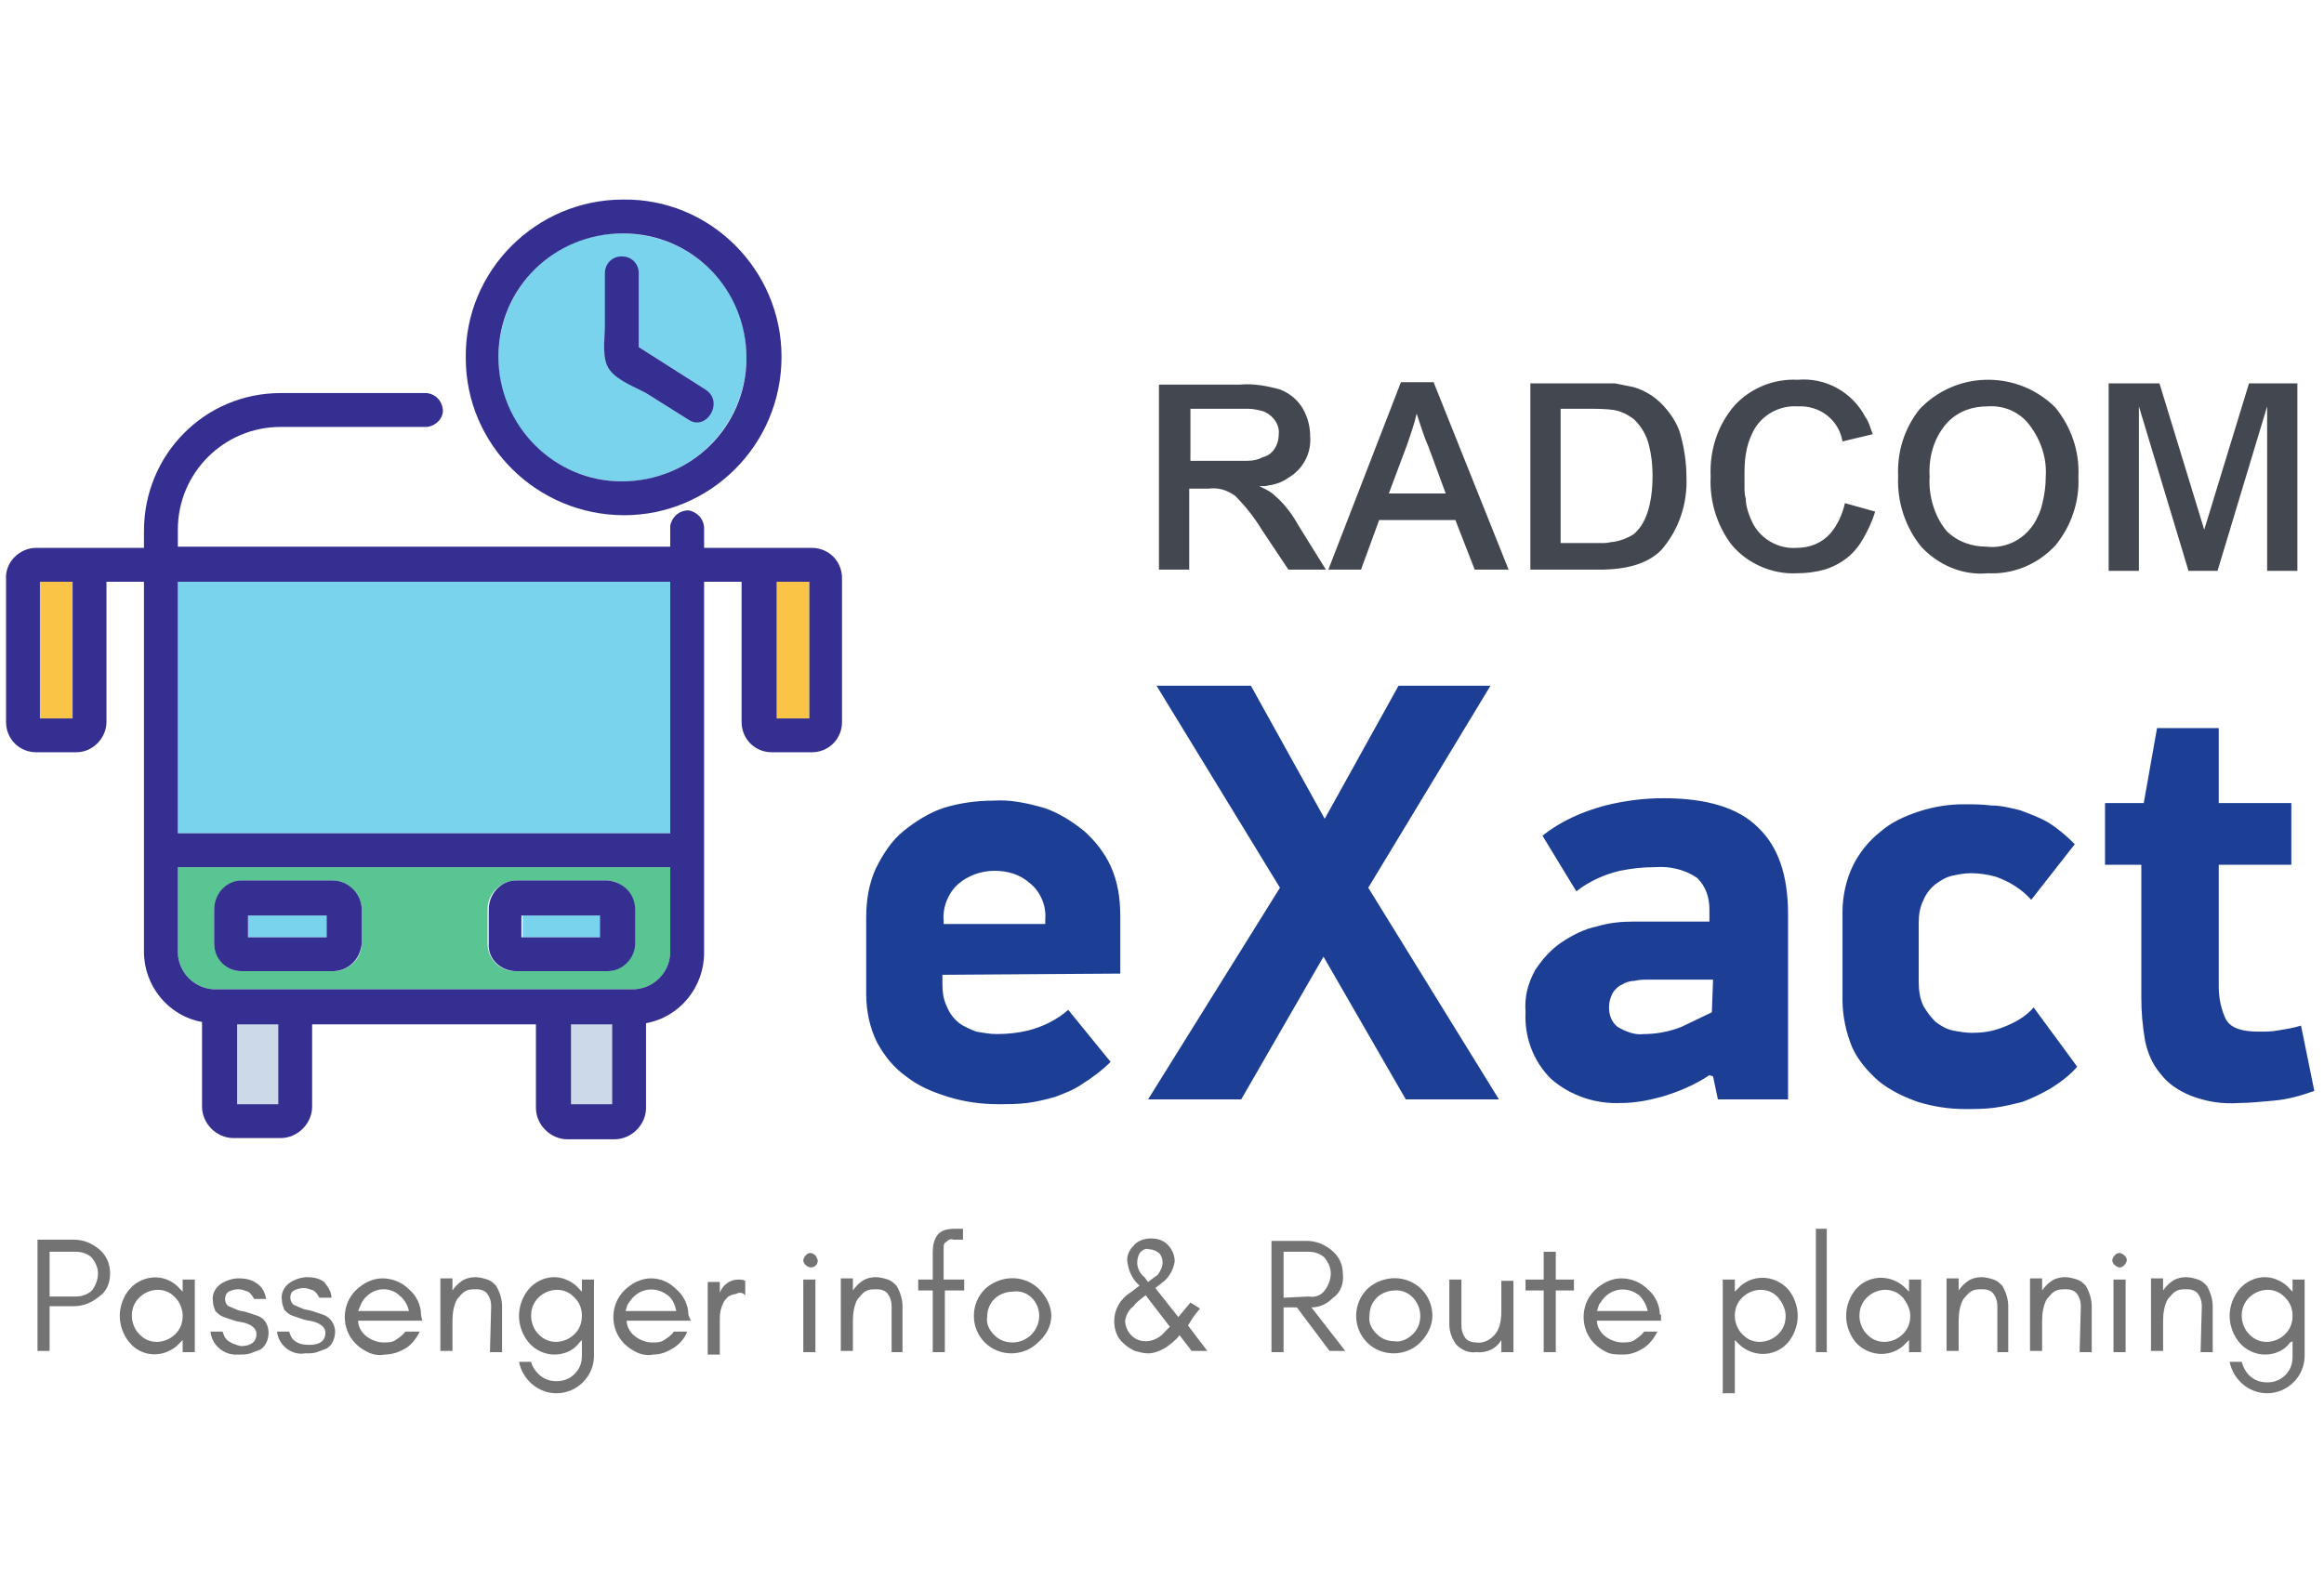
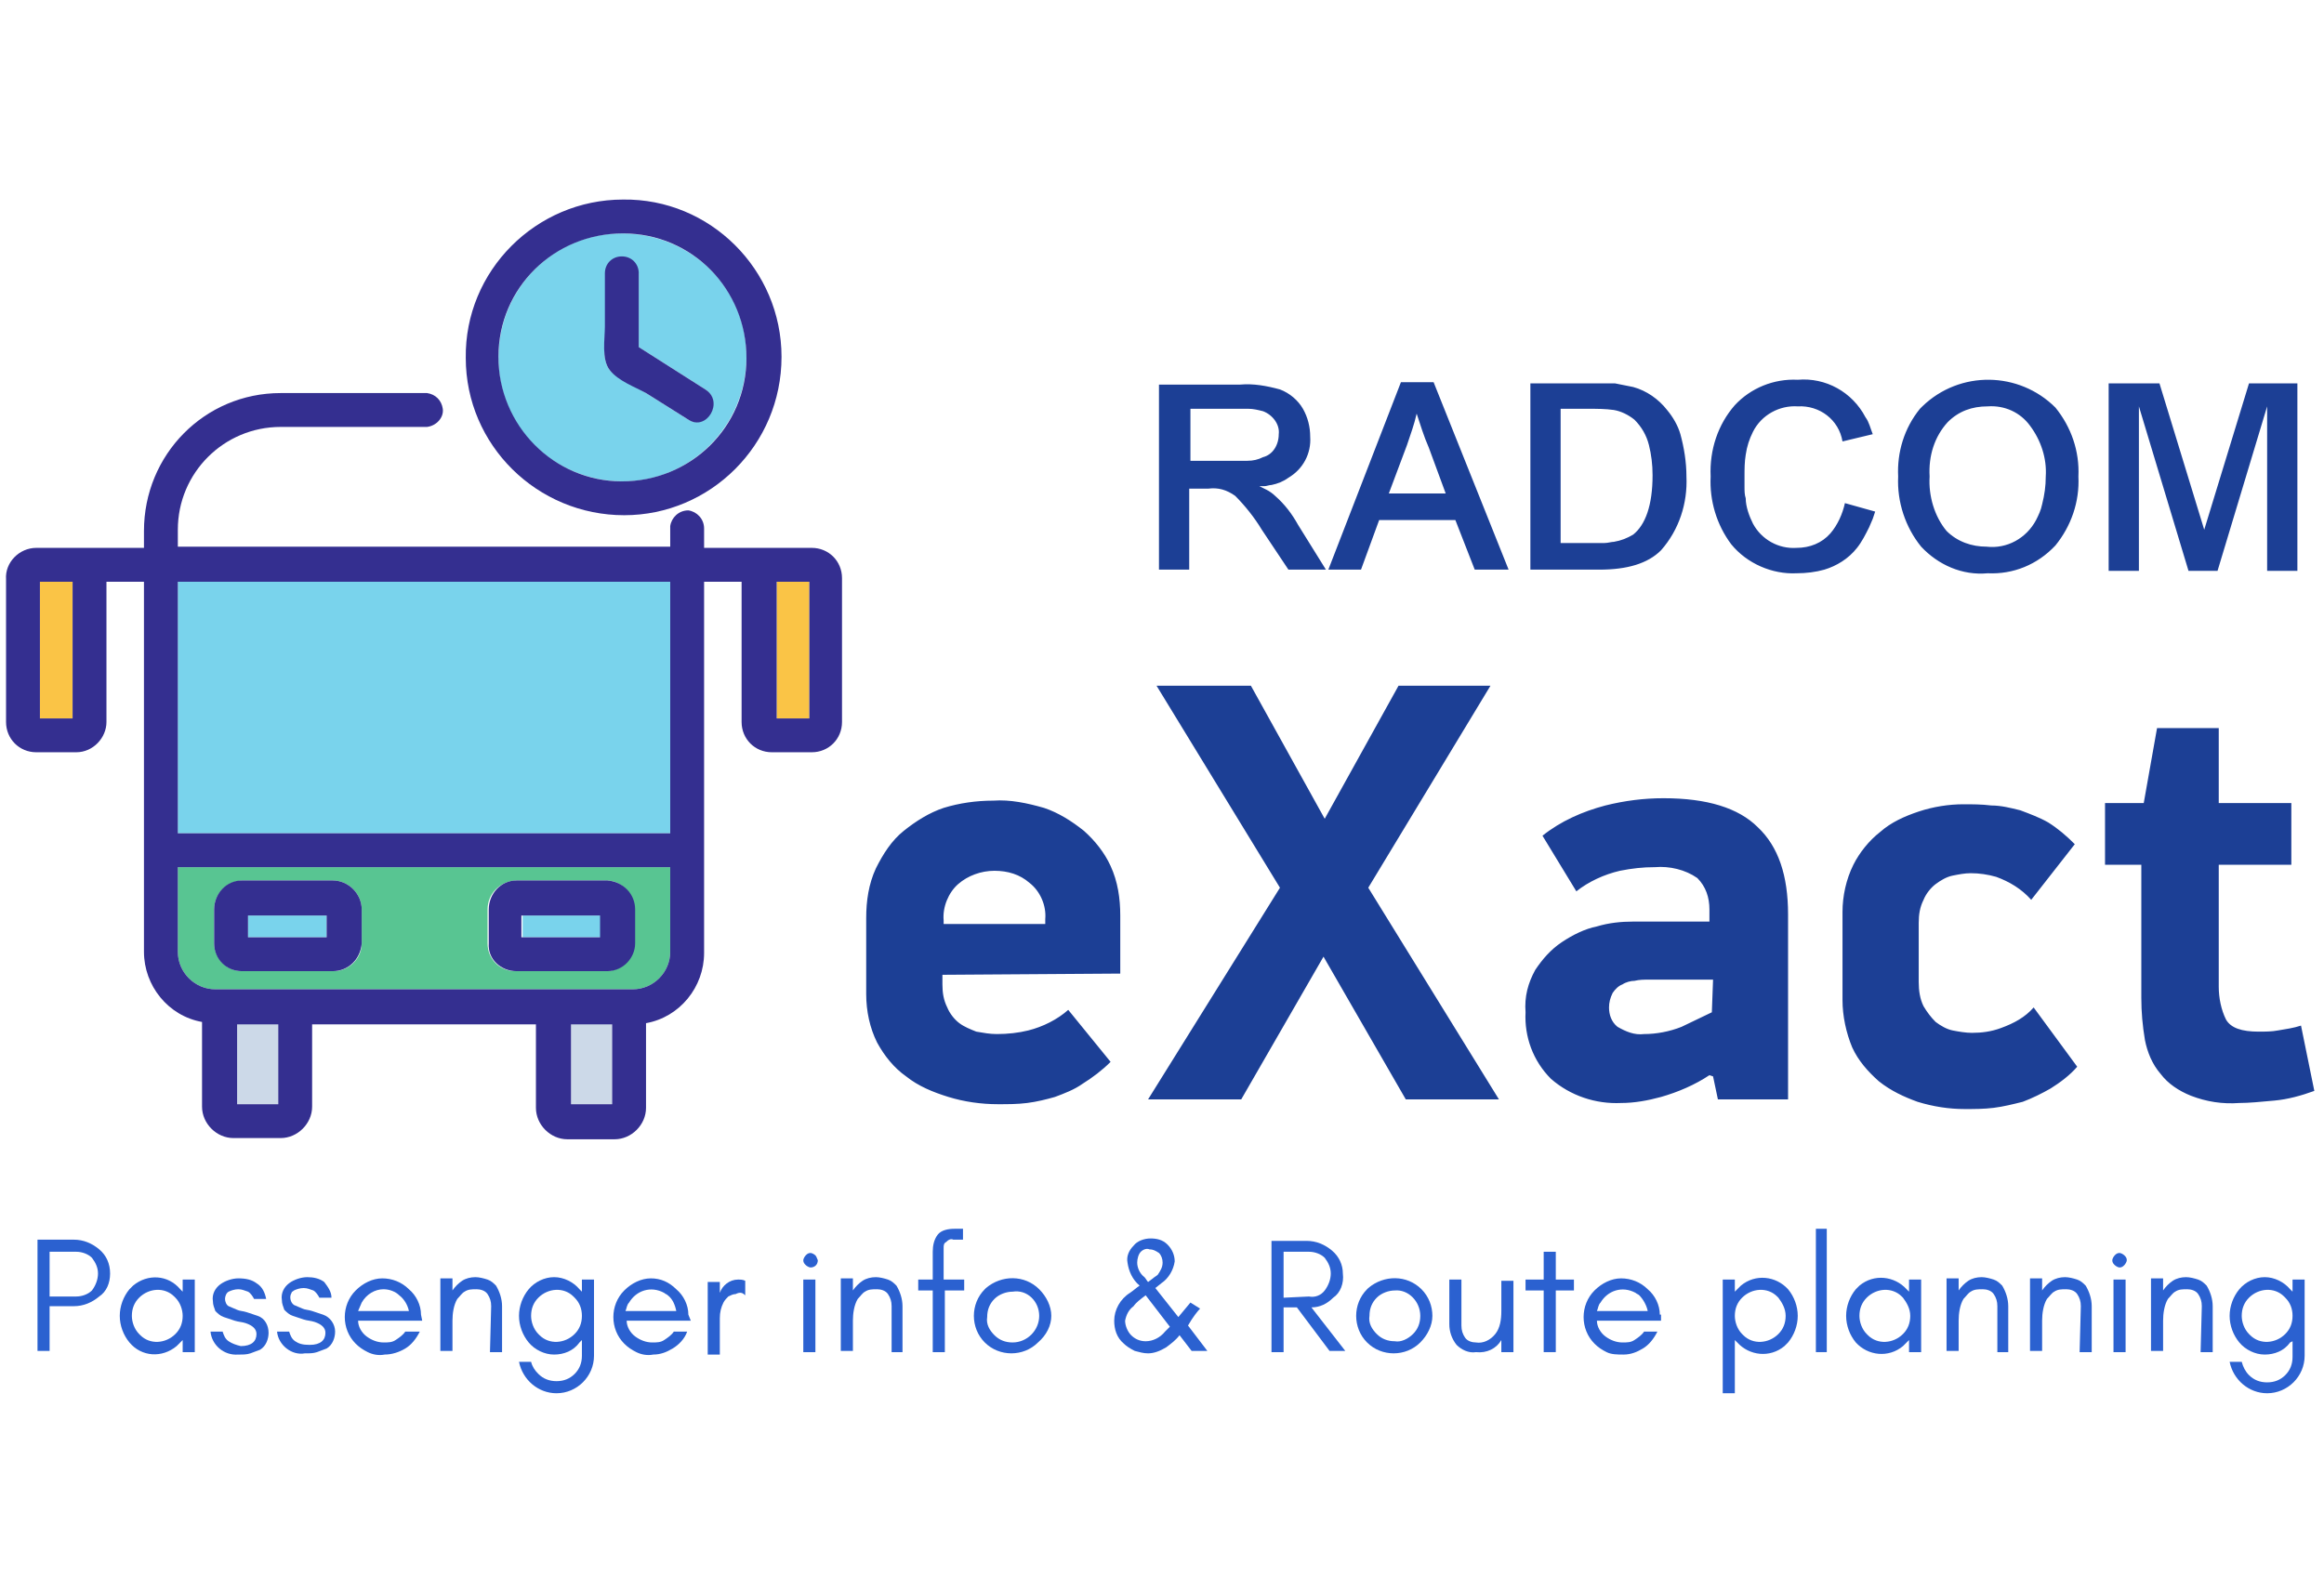
<svg xmlns="http://www.w3.org/2000/svg" xmlns:xlink="http://www.w3.org/1999/xlink" version="1.1" id="Layer_1" x="0px" y="0px" viewBox="0 0 192.1 131.5" style="enable-background:new 0 0 192.1 131.5;" xml:space="preserve">
  <style type="text/css">
	.st0{fill:#FAC446;}
	.st1{fill:#79D3EC;}
	.st2{clip-path:url(#SVGID_2_);}
	.st3{fill:#58C592;}
	.st4{fill:#CCD9E8;}
	.st5{clip-path:url(#SVGID_4_);}
	.st6{fill:#342F90;}
	.st7{clip-path:url(#SVGID_6_);}
- 	.st8{fill:#434850;}
- 	.st9{fill:#737373;}
+ 	.st8{fill:#1C3F95;}
+ 	.st9{fill:#2B61D0;}
	.st10{fill:#1C3F95;}
</style>
  <g id="Layer_2_1_">
    <g id="Layer_1-2">
      <rect x="3.3" y="48.1" class="st0" width="2.7" height="11.3" />
      <rect x="20.5" y="75.7" class="st1" width="6.5" height="1.8" />
      <g>
        <defs>
          <rect id="SVGID_1_" x="0.5" y="15.9" width="69.1" height="78.5" />
        </defs>
        <clipPath id="SVGID_2_">
          <use xlink:href="#SVGID_1_" style="overflow:visible;" />
        </clipPath>
        <g class="st2">
          <path class="st1" d="M61.7,29.5c0-5.7-4.6-10.2-10.3-10.2c-5.7,0-10.2,4.6-10.2,10.3c0,5.7,4.6,10.2,10.3,10.2      C57.1,39.8,61.7,35.2,61.7,29.5 M50.1,26.9v-4.3c0.2-0.8,0.9-1.2,1.7-1c0.5,0.1,0.9,0.5,1,1v6.1l5.5,3.5c1.5,1,0.1,3.4-1.4,2.5      l-3.5-2.2c-0.9-0.6-2.3-1.1-3-1.9C49.7,29.7,50,28,50.1,26.9" />
          <path class="st3" d="M17.8,81.8h34.5c1.7,0,3.1-1.4,3.1-3.1v-7H14.7v7C14.7,80.4,16.1,81.8,17.8,81.8 M40.3,75.2      c0-1.3,1-2.3,2.3-2.4c0,0,0,0,0,0h7.5c1.3,0,2.3,1.1,2.3,2.4V78c0,1.3-1.1,2.3-2.3,2.3h-7.5c-1.3,0-2.3-1-2.3-2.3c0,0,0,0,0,0      V75.2z M17.7,75.2c0-1.3,1-2.3,2.3-2.4c0,0,0,0,0,0h7.5c1.3,0,2.4,1.1,2.4,2.4l0,0V78c0,1.3-1.1,2.3-2.3,2.3c0,0,0,0,0,0H20      c-1.3,0-2.3-1.1-2.3-2.3L17.7,75.2z" />
          <rect x="64.2" y="48.1" class="st0" width="2.7" height="11.3" />
          <rect x="43.2" y="75.7" class="st1" width="6.5" height="1.8" />
          <rect x="47.2" y="84.6" class="st4" width="3.4" height="6.7" />
          <rect x="19.6" y="84.6" class="st4" width="3.4" height="6.7" />
          <rect x="14.7" y="48.1" class="st1" width="40.7" height="20.8" />
        </g>
      </g>
      <g>
        <defs>
          <rect id="SVGID_3_" x="0.5" y="31.6" width="69.1" height="62.6" />
        </defs>
        <clipPath id="SVGID_4_">
          <use xlink:href="#SVGID_3_" style="overflow:visible;" />
        </clipPath>
        <g class="st5">
          <path class="st6" d="M3,62.2h3.3c1.4,0,2.5-1.2,2.5-2.5V48.1h3.1v30.6c0,2.8,2,5.3,4.8,5.8v7c0,1.4,1.2,2.6,2.6,2.6c0,0,0,0,0,0      h3.9c1.4,0,2.6-1.2,2.6-2.6v-6.8h18.5v6.9c0,1.4,1.2,2.6,2.6,2.6c0,0,0,0,0,0h3.9c1.4,0,2.6-1.2,2.6-2.6v-7      c2.8-0.5,4.8-3,4.8-5.8V48.1h3.1v11.6c0,1.4,1.1,2.5,2.5,2.5c0,0,0,0,0,0h3.3c1.4,0,2.5-1.1,2.5-2.5c0,0,0,0,0,0V47.8      c0-1.4-1.1-2.5-2.5-2.5h-8.9v-1.6c0-0.8-0.6-1.4-1.3-1.5c-0.8,0-1.4,0.6-1.5,1.3c0,0.1,0,0.1,0,0.2v1.5H14.7v-1.4      c0-4.7,3.8-8.5,8.5-8.5h12.1c0.8-0.1,1.4-0.8,1.3-1.5c-0.1-0.7-0.6-1.2-1.3-1.3H23.2c-6.3,0-11.3,5.1-11.3,11.4c0,0,0,0,0,0v1.4      H3c-1.4,0-2.6,1.2-2.5,2.6c0,0,0,0,0,0v11.8C0.5,61.1,1.6,62.2,3,62.2 M64.2,48.1h2.7v11.3h-2.7V48.1z M23,91.3h-3.4v-6.6H23      L23,91.3z M50.6,91.3h-3.4v-6.6h3.4L50.6,91.3z M14.7,48.1h40.7v20.8H14.7V48.1z M14.7,71.7h40.7v7c0,1.7-1.4,3.1-3.1,3.1H17.8      c-1.7,0-3.1-1.4-3.1-3.1L14.7,71.7z M3.3,48.1H6v11.3H3.3V48.1z" />
        </g>
      </g>
      <g>
        <defs>
          <rect id="SVGID_5_" x="0.5" y="15.9" width="69.1" height="78.5" />
        </defs>
        <clipPath id="SVGID_6_">
          <use xlink:href="#SVGID_5_" style="overflow:visible;" />
        </clipPath>
        <g class="st7">
          <path class="st6" d="M42.7,80.3h7.5c1.3,0,2.3-1.1,2.3-2.3v-2.8c0-1.3-1-2.3-2.3-2.4h-7.5c-1.3,0-2.3,1.1-2.3,2.4V78      C40.3,79.3,41.4,80.3,42.7,80.3 M43.1,75.7h6.5v1.8h-6.5V75.7z" />
          <path class="st6" d="M56.9,34.7c1.5,1,3-1.5,1.4-2.5l-5.5-3.5v-6.1c0-0.8-0.6-1.4-1.4-1.4c-0.8,0-1.4,0.6-1.4,1.4V27      c0,1-0.3,2.7,0.4,3.6c0.7,0.9,2.1,1.4,3,1.9L56.9,34.7" />
          <path class="st6" d="M64.6,29.5c0-7.2-5.9-13.1-13.1-13c-7.2,0-13.1,5.9-13,13.1c0,7.2,5.9,13,13.1,13      C58.7,42.6,64.6,36.8,64.6,29.5 M41.2,29.5c0-5.7,4.6-10.2,10.3-10.2s10.2,4.6,10.2,10.3c0,5.7-4.6,10.2-10.3,10.2      C45.8,39.8,41.2,35.2,41.2,29.5" />
          <path class="st6" d="M20,80.3h7.5c1.3,0,2.3-1,2.4-2.3c0,0,0,0,0,0v-2.8c0-1.3-1.1-2.4-2.4-2.4l0,0H20c-1.3,0-2.3,1.1-2.3,2.4      V78C17.7,79.3,18.7,80.3,20,80.3 M20.5,75.7H27v1.8h-6.5V75.7z" />
        </g>
      </g>
      <path class="st8" d="M185.9,31.7l-3.7,12.1h0l-3.7-12.1h-4.2v15.5h2.5V33.6l0,0l4.1,13.6h2.4l4.1-13.6l0,0v13.6h2.5V31.7H185.9z     M159.5,39.4c-0.1-1.7,0.4-3.3,1.5-4.5c0.9-0.9,2-1.3,3.3-1.3c1.4-0.1,2.7,0.5,3.5,1.6c0.9,1.2,1.4,2.7,1.3,4.2    c0,0.8-0.1,1.5-0.3,2.3c-0.1,0.5-0.3,0.9-0.5,1.3c-0.8,1.5-2.4,2.4-4.1,2.2c-1.2,0-2.4-0.4-3.3-1.3    C159.9,42.7,159.4,41,159.5,39.4 M156.9,39.4c-0.1,2.1,0.6,4.2,1.9,5.8c1.4,1.5,3.4,2.4,5.5,2.2c2.1,0.1,4.1-0.7,5.6-2.3    c1.3-1.6,2-3.6,1.9-5.7c0.1-2.1-0.6-4.1-1.9-5.7c-3-3-7.9-3.1-11-0.1c-0.1,0.1-0.2,0.2-0.2,0.2C157.4,35.4,156.8,37.4,156.9,39.4     M154.8,35.9c-0.2-0.5-0.3-1-0.6-1.4c-1.1-2.1-3.3-3.3-5.6-3.1c-2-0.1-3.9,0.7-5.2,2.1c-1.4,1.6-2.1,3.7-2,5.9    c-0.1,2,0.5,4,1.7,5.6c1.3,1.6,3.4,2.5,5.4,2.4c0.8,0,1.6-0.1,2.3-0.3c1-0.3,2-0.9,2.7-1.8c0.4-0.5,0.7-1.1,1-1.7    c0.1-0.2,0.2-0.5,0.3-0.7l0.1-0.3l0.1-0.3l-2.5-0.7c-0.2,0.9-0.6,1.8-1.2,2.5c-0.7,0.8-1.7,1.2-2.8,1.2c-1.5,0.1-2.9-0.7-3.6-2    c-0.3-0.6-0.6-1.4-0.6-2.1c-0.1-0.3-0.1-0.6-0.1-1c0-0.3,0-0.6,0-0.8c0-0.6,0-1.2,0.1-1.8c0.1-0.7,0.3-1.3,0.6-1.9    c0.7-1.4,2.2-2.2,3.7-2.1c1.8-0.1,3.4,1.1,3.7,2.9L154.8,35.9z M129,33.8h2.3c0.7,0,1.4,0,2.1,0.1c0.6,0.1,1.2,0.4,1.7,0.8    c0.6,0.6,1,1.3,1.2,2.1c0.2,0.8,0.3,1.6,0.3,2.5c0,2.5-0.6,4.1-1.6,4.9c-0.5,0.3-1,0.5-1.6,0.6c-0.2,0-0.5,0.1-0.8,0.1h-0.8H129    L129,33.8z M126.5,47.1h5.7c2.3,0,4-0.5,5.1-1.6c1.5-1.7,2.2-3.9,2.1-6.1c0-1.2-0.2-2.4-0.5-3.5c-0.2-0.7-0.6-1.4-1.1-2    c-0.7-0.9-1.7-1.6-2.8-1.9c-0.5-0.1-1-0.2-1.5-0.3c-0.4,0-0.8,0-1.5,0h-5.5V47.1z M116.3,36.8c0.3-0.9,0.6-1.7,0.8-2.6l0,0    c0.3,0.9,0.6,1.9,1,2.8l1.4,3.8h-4.7L116.3,36.8z M109.8,47.1h2.7L114,43h6.3l1.6,4.1h2.8l-6.2-15.5h-2.7L109.8,47.1z M98.4,33.8    h4.2l0.6,0c0.4,0,0.8,0.1,1.2,0.2c0.8,0.3,1.4,1.1,1.3,1.9c0,0.9-0.5,1.7-1.3,1.9c-0.4,0.2-0.8,0.3-1.3,0.3c-0.3,0-0.8,0-1.3,0    h-3.4V33.8z M95.8,47.1h2.5v-6.7h1.6c0.8-0.1,1.5,0.1,2.2,0.6c0.8,0.8,1.6,1.8,2.2,2.8l2.2,3.3h3.1l-2.3-3.7    c-0.5-0.9-1.1-1.7-1.9-2.4c-0.2-0.2-0.5-0.4-0.7-0.5c-0.2-0.1-0.4-0.2-0.6-0.3l0,0h0.2h0.2c0.2,0,0.4-0.1,0.6-0.1    c0.5-0.1,1-0.3,1.4-0.6c1.2-0.7,1.9-2,1.8-3.4c0-0.8-0.2-1.6-0.6-2.3c-0.4-0.7-1.1-1.3-1.9-1.6c-1.1-0.3-2.2-0.5-3.3-0.4h-6.7    V47.1z" />
      <path class="st9" d="M9.1,105.3c0-0.8-0.3-1.5-0.9-2c-0.6-0.5-1.3-0.8-2.1-0.8h-3v9.2h1v-3.7h2c0.8,0,1.5-0.3,2.1-0.8    C8.8,106.8,9.1,106.1,9.1,105.3 M4.1,107.2v-3.7h2.2c0.5,0,1,0.2,1.3,0.5c0.3,0.4,0.5,0.8,0.5,1.3c0,0.5-0.2,1-0.5,1.4    c-0.3,0.3-0.8,0.5-1.3,0.5H4.1z" />
      <path class="st9" d="M16.1,111.8v-6h-1v1l-0.2-0.2c-1-1.2-2.7-1.3-3.9-0.3c-0.1,0.1-0.2,0.2-0.3,0.3c-0.5,0.6-0.8,1.4-0.8,2.2    c0,0.8,0.3,1.6,0.8,2.2c1,1.2,2.7,1.3,3.9,0.3c0.1-0.1,0.2-0.2,0.3-0.3l0.2-0.2v1L16.1,111.8z M15.1,108.8c0,0.6-0.2,1.1-0.6,1.5    c-0.8,0.8-2.1,0.9-2.9,0.1c0,0-0.1-0.1-0.1-0.1c-0.4-0.4-0.6-1-0.6-1.5c0-0.6,0.2-1.1,0.6-1.5c0.8-0.8,2.1-0.9,2.9-0.1    c0,0,0.1,0.1,0.1,0.1C14.9,107.7,15.1,108.3,15.1,108.8" />
      <path class="st9" d="M18.9,110.9c-0.3-0.2-0.4-0.5-0.5-0.8h-1c0.1,1.1,1.1,2,2.3,1.9c0,0,0,0,0.1,0c0.3,0,0.6,0,0.9-0.1    c0.3-0.1,0.5-0.2,0.8-0.3c0.5-0.3,0.7-0.9,0.7-1.4c0-0.6-0.3-1.2-0.9-1.4c-0.3-0.1-0.6-0.2-0.9-0.3c-0.3-0.1-0.6-0.1-0.8-0.2    c-0.2-0.1-0.5-0.2-0.7-0.3c-0.2-0.1-0.3-0.4-0.3-0.6c0-0.2,0.1-0.5,0.3-0.6c0.2-0.1,0.5-0.2,0.8-0.2c0.3,0,0.5,0.1,0.8,0.2    c0.2,0.1,0.4,0.4,0.5,0.6h1c-0.1-0.5-0.3-1-0.8-1.3c-0.4-0.3-0.9-0.4-1.5-0.4c-0.5,0-1.1,0.2-1.5,0.5c-0.4,0.3-0.7,0.8-0.6,1.4    c0,0.3,0.1,0.5,0.2,0.8c0.2,0.2,0.4,0.4,0.7,0.5c0.3,0.1,0.6,0.2,0.9,0.3c0.3,0.1,0.6,0.1,0.9,0.2c0.6,0.2,0.9,0.5,0.9,0.9    c0,0.6-0.4,1-1.3,1C19.5,111.2,19.2,111.1,18.9,110.9" />
      <path class="st9" d="M24.4,110.9c-0.3-0.2-0.4-0.5-0.5-0.8h-1c0.1,1.1,1.2,2,2.3,1.8c0,0,0,0,0.1,0c0.3,0,0.6,0,0.9-0.1    c0.3-0.1,0.5-0.2,0.8-0.3c0.5-0.3,0.7-0.9,0.7-1.4c0-0.6-0.4-1.2-1-1.4c-0.3-0.1-0.6-0.2-0.9-0.3c-0.3-0.1-0.6-0.1-0.8-0.2    c-0.2-0.1-0.5-0.2-0.7-0.3c-0.3-0.2-0.4-0.7-0.2-1c0-0.1,0.1-0.1,0.2-0.2c0.2-0.1,0.5-0.2,0.8-0.2c0.3,0,0.5,0.1,0.8,0.2    c0.2,0.1,0.4,0.4,0.5,0.6h1c0-0.5-0.3-0.9-0.6-1.3c-0.4-0.3-0.9-0.4-1.4-0.4c-0.5,0-1.1,0.2-1.5,0.5c-0.4,0.3-0.7,0.8-0.6,1.4    c0,0.3,0.1,0.5,0.2,0.8c0.2,0.2,0.4,0.4,0.7,0.5c0.3,0.1,0.6,0.2,0.9,0.3c0.3,0.1,0.6,0.1,0.9,0.2c0.6,0.2,0.9,0.5,0.9,0.9    c0,0.6-0.4,1-1.3,1C25,111.2,24.7,111.1,24.4,110.9" />
      <path class="st9" d="M33.8,108.4h-4.2c0.1-0.2,0.2-0.5,0.3-0.7c0.4-0.7,1.1-1.1,1.8-1.1c0.5,0,1,0.2,1.3,0.5    C33.4,107.4,33.7,107.9,33.8,108.4 M34.8,108.7c0-0.8-0.4-1.6-1-2.1c-0.6-0.6-1.4-0.9-2.2-0.9c-0.8,0-1.6,0.4-2.2,1    c-1.2,1.2-1.2,3.2,0,4.4c0,0,0,0,0,0c0.3,0.3,0.6,0.5,1,0.7c0.4,0.2,0.9,0.3,1.4,0.2c0.6,0,1.2-0.2,1.7-0.5    c0.5-0.3,0.9-0.8,1.2-1.4h-1.2c-0.2,0.3-0.5,0.5-0.8,0.7c-0.3,0.2-0.6,0.2-1,0.2c-0.5,0-1-0.2-1.4-0.5c-0.4-0.3-0.7-0.8-0.7-1.3    h5.3L34.8,108.7z" />
      <path class="st9" d="M40.5,111.8h1v-3.8c0-0.6-0.2-1.2-0.5-1.7c-0.2-0.2-0.4-0.4-0.7-0.5c-0.3-0.1-0.7-0.2-1-0.2    c-0.4,0-0.8,0.1-1.1,0.3c-0.3,0.2-0.6,0.5-0.8,0.8v-1h-1v6h1v-2.5c0-0.6,0.1-1.3,0.4-1.8c0.2-0.2,0.4-0.5,0.6-0.6    c0.3-0.2,0.6-0.2,1-0.2c0.3,0,0.7,0.1,0.9,0.4c0.2,0.3,0.3,0.6,0.3,1L40.5,111.8z" />
      <path class="st9" d="M43.9,112.6h-1c0.3,1.5,1.6,2.6,3.1,2.6c1.7,0,3.1-1.4,3.1-3.1v-6.3h-1v1l-0.2-0.2c-0.5-0.6-1.3-1-2.1-1    c-0.8,0-1.6,0.4-2.1,1c-0.5,0.6-0.8,1.4-0.8,2.2c0,0.8,0.3,1.6,0.8,2.2c0.5,0.6,1.3,1,2.1,1c0.8,0,1.6-0.3,2.1-1l0.2-0.2v1.3    c0,0.6-0.2,1.1-0.6,1.5c-0.4,0.4-0.9,0.6-1.5,0.6c-0.6,0-1.1-0.2-1.5-0.6C44.2,113.3,44,113,43.9,112.6 M48.1,108.8    c0,0.6-0.2,1.1-0.6,1.5c-0.8,0.8-2.1,0.9-2.9,0.1c0,0-0.1-0.1-0.1-0.1c-0.4-0.4-0.6-1-0.6-1.5c0-0.6,0.2-1.1,0.6-1.5    c0.8-0.8,2.1-0.9,2.9-0.1c0,0,0.1,0.1,0.1,0.1C47.9,107.7,48.1,108.2,48.1,108.8" />
      <path class="st9" d="M55.9,108.4h-4.2c0.1-0.2,0.1-0.5,0.3-0.7c0.6-1,1.8-1.4,2.9-0.8c0.1,0.1,0.2,0.1,0.3,0.2    C55.6,107.4,55.8,107.9,55.9,108.4 M56.9,108.7c0-0.8-0.4-1.6-1-2.1c-0.6-0.6-1.3-0.9-2.1-0.9c-0.8,0-1.6,0.4-2.2,1    c-1.2,1.2-1.2,3.2,0,4.4c0,0,0,0,0,0c0.3,0.3,0.6,0.5,1,0.7c0.4,0.2,0.9,0.3,1.4,0.2c0.6,0,1.1-0.2,1.6-0.5c0.5-0.3,1-0.8,1.2-1.4    h-1.1c-0.2,0.3-0.5,0.5-0.8,0.7c-0.3,0.2-0.6,0.2-1,0.2c-0.5,0-1-0.2-1.4-0.5c-0.4-0.3-0.7-0.8-0.7-1.3h5.3L56.9,108.7z" />
      <path class="st9" d="M61.6,107.1v-1.2c-0.2-0.1-0.4-0.1-0.6-0.1c-0.7,0-1.3,0.5-1.5,1.1v0.3v-1.2h-1v6h1v-3c0-0.5,0.1-0.9,0.3-1.3    c0.1-0.2,0.3-0.4,0.4-0.5c0.2-0.1,0.4-0.2,0.6-0.2C61.2,106.8,61.4,106.9,61.6,107.1" />
      <path class="st9" d="M67.4,105.8h-1v6h1V105.8z M67.4,103.8c-0.1-0.1-0.3-0.2-0.4-0.2c-0.2,0-0.3,0.1-0.4,0.2    c-0.1,0.1-0.2,0.3-0.2,0.4c0,0.2,0.1,0.3,0.2,0.4c0.1,0.1,0.3,0.2,0.4,0.2c0.3,0,0.6-0.2,0.6-0.6c0,0,0,0,0,0    C67.5,104,67.5,103.9,67.4,103.8" />
      <path class="st9" d="M73.6,111.8h1v-3.8c0-0.6-0.2-1.2-0.5-1.7c-0.2-0.2-0.4-0.4-0.7-0.5c-0.3-0.1-0.7-0.2-1-0.2    c-0.4,0-0.8,0.1-1.1,0.3c-0.3,0.2-0.6,0.5-0.8,0.8v-1h-1v6h1v-2.5c0-0.6,0.1-1.3,0.4-1.8c0.2-0.2,0.4-0.5,0.6-0.6    c0.3-0.2,0.6-0.2,1-0.2c0.3,0,0.7,0.1,0.9,0.4c0.2,0.3,0.3,0.6,0.3,1V111.8z" />
      <path class="st9" d="M79.6,102.5v-0.9h-0.7c-0.5,0-1.1,0.1-1.4,0.5c-0.3,0.4-0.4,0.9-0.4,1.4v2.3h-1.2v0.9h1.2v5.1h1v-5.1h1.6    v-0.9H78v-2.6c0-0.2,0-0.4,0.2-0.5c0.2-0.2,0.4-0.3,0.6-0.2H79.6z" />
      <path class="st9" d="M86.9,108.8c0-0.8-0.4-1.6-1-2.2c-1.2-1.2-3.1-1.2-4.4-0.1c0,0,0,0-0.1,0.1c-1.2,1.2-1.2,3.2,0,4.4    c0,0,0,0,0,0c1.2,1.2,3.2,1.2,4.4,0C86.5,110.4,86.9,109.6,86.9,108.8 M85.9,108.8c0,1.2-1,2.2-2.2,2.2c-0.6,0-1.1-0.2-1.5-0.6    c-0.4-0.4-0.7-0.9-0.6-1.5c0-0.6,0.2-1.1,0.6-1.5c0.4-0.4,1-0.6,1.5-0.6C84.9,106.6,85.9,107.6,85.9,108.8" />
      <path class="st9" d="M99.2,108.2l-0.8-0.5l-0.5,0.6l-0.5,0.6l-1.9-2.4l0.5-0.4c0.6-0.4,1-1.1,1.1-1.8c0-0.5-0.2-1-0.6-1.4    c-0.4-0.4-0.9-0.5-1.4-0.5c-0.5,0-1.1,0.2-1.4,0.6c-0.4,0.4-0.6,0.9-0.5,1.4c0.1,0.7,0.4,1.4,1,1.9c-0.3,0.2-0.5,0.4-0.8,0.6    c-0.8,0.5-1.3,1.4-1.3,2.3c0,0.7,0.2,1.4,0.8,1.9c0.2,0.2,0.5,0.4,0.9,0.6c0.4,0.1,0.7,0.2,1.1,0.2c0.5,0,1-0.2,1.5-0.5    c0.4-0.3,0.8-0.6,1.1-1l1,1.3h1.3l-1.6-2.1C98.6,108.9,99,108.4,99.2,108.2 M94.6,105.6c-0.4-0.3-0.6-0.8-0.6-1.2    c0-0.3,0.1-0.7,0.3-0.9c0.2-0.2,0.5-0.3,0.7-0.2c0.3,0,0.5,0.1,0.8,0.3c0.2,0.2,0.3,0.5,0.3,0.8c0,0.4-0.2,0.7-0.4,1    c-0.1,0.1-0.3,0.2-0.4,0.3l-0.4,0.3C94.8,105.9,94.7,105.7,94.6,105.6 M94.7,107.1l2,2.6c-0.1,0.1-0.3,0.3-0.4,0.4    c-0.4,0.5-1,0.8-1.6,0.8c-0.5,0-0.9-0.2-1.2-0.5c-0.3-0.3-0.5-0.8-0.5-1.2c0.1-0.5,0.3-0.9,0.7-1.2    C93.9,107.7,94.3,107.4,94.7,107.1" />
      <path class="st9" d="M111,105.3c0-0.7-0.3-1.4-0.9-1.9c-0.6-0.5-1.3-0.8-2.1-0.8h-2.9v9.2h1v-3.7h1.1l2.7,3.6h1.3l-2.8-3.6    c0.7,0,1.3-0.3,1.8-0.8C110.8,106.9,111.1,106.1,111,105.3 M106.1,107.3v-3.8h2.1c0.5,0,1,0.2,1.3,0.5c0.3,0.4,0.5,0.8,0.5,1.3    c0,0.5-0.2,1-0.5,1.4c-0.3,0.4-0.8,0.6-1.3,0.5L106.1,107.3z" />
      <path class="st9" d="M118.4,108.8c0-0.8-0.3-1.6-0.9-2.2c-1.2-1.2-3.1-1.2-4.4-0.1c0,0,0,0-0.1,0.1c-1.2,1.2-1.2,3.2,0,4.4    c0,0,0,0,0,0c1.2,1.2,3.2,1.2,4.4,0C118,110.4,118.4,109.6,118.4,108.8 M117.4,108.8c0,0.6-0.2,1.1-0.6,1.5    c-0.4,0.4-1,0.7-1.5,0.6c-0.6,0-1.1-0.2-1.5-0.6c-0.4-0.4-0.7-0.9-0.6-1.5c0-0.6,0.2-1.1,0.6-1.5c0.4-0.4,1-0.6,1.5-0.6    C116.4,106.6,117.4,107.6,117.4,108.8" />
      <path class="st9" d="M124.1,110.8v1h1v-5.9h-1v2.5c0,0.7-0.1,1.4-0.5,1.9c-0.4,0.5-1,0.8-1.6,0.7c-0.3,0-0.7-0.1-0.9-0.4    c-0.2-0.3-0.3-0.6-0.3-1v-3.8h-1v3.7c0,0.6,0.2,1.2,0.6,1.7c0.4,0.4,1,0.7,1.6,0.6C122.9,111.9,123.7,111.5,124.1,110.8" />
      <polygon class="st9" points="126.1,106.7 127.6,106.7 127.6,111.8 128.6,111.8 128.6,106.7 130.1,106.7 130.1,105.8 128.6,105.8     128.6,103.5 127.6,103.5 127.6,105.8 126.1,105.8   " />
      <path class="st9" d="M136.2,108.4H132c0.1-0.2,0.1-0.5,0.3-0.7c0.6-1,1.8-1.4,2.9-0.8c0.1,0.1,0.2,0.1,0.3,0.2    C135.8,107.4,136.1,107.9,136.2,108.4 M137.2,108.7c0-0.8-0.4-1.6-1-2.1c-0.6-0.6-1.4-0.9-2.2-0.9c-0.8,0-1.6,0.4-2.2,1    c-1.2,1.2-1.2,3.2,0,4.4c0,0,0,0,0,0c0.3,0.3,0.6,0.5,1,0.7c0.4,0.2,0.9,0.2,1.4,0.2c0.6,0,1.1-0.2,1.6-0.5    c0.5-0.3,0.9-0.8,1.2-1.4h-1.1c-0.2,0.3-0.5,0.5-0.8,0.7c-0.3,0.2-0.6,0.2-1,0.2c-0.5,0-1-0.2-1.4-0.5c-0.4-0.3-0.7-0.8-0.7-1.3    h5.3V108.7z" />
      <path class="st9" d="M147.6,108.8c0,0.6-0.2,1.1-0.6,1.5c-0.8,0.8-2.1,0.9-2.9,0.1c0,0-0.1-0.1-0.1-0.1c-0.4-0.4-0.6-1-0.6-1.5    c0-0.6,0.2-1.1,0.6-1.5c0.8-0.8,2.1-0.9,2.9-0.1c0,0,0.1,0.1,0.1,0.1C147.3,107.7,147.6,108.2,147.6,108.8 M143.4,115.2v-4.4    l0.2,0.2c1,1.1,2.7,1.3,3.9,0.3c0.1-0.1,0.2-0.2,0.3-0.3c0.5-0.6,0.8-1.4,0.8-2.2c0-0.8-0.3-1.6-0.8-2.2c-1-1.1-2.7-1.3-3.9-0.3    c-0.1,0.1-0.2,0.2-0.3,0.3l-0.2,0.2v-1h-1v9.4L143.4,115.2z" />
      <rect x="150.1" y="101.6" class="st9" width="0.9" height="10.2" />
      <path class="st9" d="M158.8,111.8v-6h-1v1l-0.2-0.2c-1-1.1-2.7-1.3-3.9-0.3c-0.1,0.1-0.2,0.2-0.3,0.3c-0.5,0.6-0.8,1.4-0.8,2.2    c0,0.8,0.3,1.6,0.8,2.2c1,1.1,2.7,1.3,3.9,0.3c0.1-0.1,0.2-0.2,0.3-0.3l0.2-0.2v1L158.8,111.8z M157.9,108.8    c0,0.6-0.2,1.1-0.6,1.5c-0.8,0.8-2.1,0.9-2.9,0.1c0,0-0.1-0.1-0.1-0.1c-0.4-0.4-0.6-1-0.6-1.5c0-0.6,0.2-1.1,0.6-1.5    c0.8-0.8,2.1-0.9,2.9-0.1c0,0,0.1,0.1,0.1,0.1C157.6,107.7,157.9,108.2,157.9,108.8" />
      <path class="st9" d="M165,111.8h1v-3.8c0-0.6-0.2-1.2-0.5-1.7c-0.2-0.2-0.4-0.4-0.7-0.5c-0.3-0.1-0.7-0.2-1-0.2    c-0.4,0-0.8,0.1-1.1,0.3c-0.3,0.2-0.6,0.5-0.8,0.8v-1h-1v6h1v-2.5c0-0.6,0.1-1.3,0.4-1.8c0.2-0.2,0.4-0.5,0.6-0.6    c0.3-0.2,0.6-0.2,1-0.2c0.3,0,0.7,0.1,0.9,0.4c0.2,0.3,0.3,0.6,0.3,1V111.8z" />
      <path class="st9" d="M171.9,111.8h1v-3.8c0-0.6-0.2-1.2-0.5-1.7c-0.2-0.2-0.4-0.4-0.7-0.5c-0.3-0.1-0.7-0.2-1-0.2    c-0.4,0-0.8,0.1-1.1,0.3c-0.3,0.2-0.6,0.5-0.8,0.8v-1h-1v6h1v-2.5c0-0.6,0.1-1.3,0.4-1.8c0.2-0.2,0.4-0.5,0.6-0.6    c0.3-0.2,0.6-0.2,1-0.2c0.3,0,0.7,0.1,0.9,0.4c0.2,0.3,0.3,0.6,0.3,1L171.9,111.8z" />
      <path class="st9" d="M175.7,105.8h-1v6h1V105.8z M175.6,103.8c-0.1-0.1-0.3-0.2-0.4-0.2c-0.2,0-0.3,0.1-0.4,0.2    c-0.1,0.1-0.2,0.3-0.2,0.4c0,0.2,0.1,0.3,0.2,0.4c0.1,0.1,0.3,0.2,0.4,0.2c0.2,0,0.3-0.1,0.4-0.2c0.1-0.1,0.2-0.3,0.2-0.4    C175.8,104,175.7,103.9,175.6,103.8" />
      <path class="st9" d="M181.9,111.8h1v-3.8c0-0.6-0.2-1.2-0.5-1.7c-0.2-0.2-0.4-0.4-0.7-0.5c-0.3-0.1-0.7-0.2-1-0.2    c-0.4,0-0.8,0.1-1.1,0.3c-0.3,0.2-0.6,0.5-0.8,0.8v-1h-1v6h1v-2.5c0-0.6,0.1-1.3,0.4-1.8c0.2-0.2,0.4-0.5,0.6-0.6    c0.3-0.2,0.6-0.2,1-0.2c0.3,0,0.7,0.1,0.9,0.4c0.2,0.3,0.3,0.6,0.3,1L181.9,111.8z" />
      <path class="st9" d="M185.3,112.6h-1c0.3,1.5,1.6,2.6,3.1,2.6c1.7,0,3.1-1.4,3.1-3.1v-6.3h-1v1l-0.2-0.2c-0.5-0.6-1.3-1-2.1-1    c-0.8,0-1.6,0.4-2.1,1c-0.5,0.6-0.8,1.4-0.8,2.2c0,0.8,0.3,1.6,0.8,2.2c0.5,0.6,1.3,1,2.1,1c0.8,0,1.6-0.3,2.1-1l0.2-0.1v1.3    c0,0.6-0.2,1.1-0.6,1.5c-0.4,0.4-0.9,0.6-1.5,0.6c-0.6,0-1.1-0.2-1.5-0.6C185.6,113.4,185.4,113,185.3,112.6 M189.5,108.8    c0,0.6-0.2,1.1-0.6,1.5c-0.8,0.8-2.1,0.9-2.9,0.1c0,0-0.1-0.1-0.1-0.1c-0.4-0.4-0.6-1-0.6-1.5c0-0.6,0.2-1.1,0.6-1.5    c0.8-0.8,2.1-0.9,2.9-0.1c0,0,0.1,0.1,0.1,0.1C189.3,107.7,189.5,108.2,189.5,108.8" />
      <path class="st10" d="M177,71.5v11c0,1.2,0.1,2.3,0.3,3.5c0.2,1,0.6,2,1.3,2.8c0.6,0.8,1.5,1.4,2.5,1.8c1.3,0.5,2.6,0.7,4,0.6    c0.8,0,1.8-0.1,2.9-0.2c1.1-0.1,2.2-0.4,3.3-0.8l-1.1-5.4c-0.6,0.2-1.3,0.3-1.9,0.4c-0.5,0.1-1.1,0.1-1.6,0.1    c-1.4,0-2.3-0.3-2.7-1c-0.4-0.8-0.6-1.8-0.6-2.7V71.5h6v-5.1h-6v-6.2h-5.1l-1.1,6.2H174v5.1H177z M168.1,83.3    c-0.7,0.8-1.6,1.3-2.7,1.7c-0.8,0.3-1.6,0.4-2.4,0.4c-0.5,0-1.1-0.1-1.6-0.2c-0.5-0.1-1-0.4-1.4-0.7c-0.4-0.4-0.7-0.8-1-1.3    c-0.3-0.6-0.4-1.3-0.4-2v-4.9c0-0.7,0.1-1.3,0.4-1.9c0.2-0.5,0.6-1,1-1.3c0.4-0.3,0.9-0.6,1.4-0.7c0.5-0.1,1-0.2,1.5-0.2    c0.7,0,1.4,0.1,2.1,0.3c1.1,0.4,2.1,1,2.9,1.9l3.6-4.6c-0.7-0.7-1.4-1.3-2.2-1.8c-0.7-0.4-1.5-0.7-2.3-1c-0.8-0.2-1.6-0.4-2.4-0.4    c-0.8-0.1-1.6-0.1-2.3-0.1c-1.2,0-2.5,0.2-3.7,0.6c-1.2,0.4-2.3,0.9-3.2,1.7c-0.9,0.7-1.7,1.7-2.2,2.7c-0.6,1.2-0.9,2.6-0.9,3.9    v7.3c0,1.3,0.3,2.7,0.8,3.9c0.5,1.1,1.3,2,2.2,2.8c1,0.8,2.1,1.3,3.2,1.7c1.3,0.4,2.6,0.6,3.9,0.6c0.8,0,1.6,0,2.4-0.1    c0.8-0.1,1.6-0.3,2.4-0.5c0.8-0.3,1.6-0.7,2.3-1.1c0.8-0.5,1.6-1.1,2.2-1.8L168.1,83.3z M141.5,83.7c-0.8,0.4-1.7,0.8-2.5,1.2    c-1,0.4-2.1,0.6-3.1,0.6c-0.8,0.1-1.5-0.2-2.2-0.6c-0.5-0.4-0.7-1-0.7-1.6c0-0.4,0.1-0.8,0.3-1.2c0.2-0.3,0.5-0.6,0.8-0.7    c0.3-0.2,0.7-0.3,1-0.3c0.4-0.1,0.8-0.1,1.2-0.1h5.3L141.5,83.7z M141.6,89l0.4,1.9h5.8V75.6c0-3.2-0.8-5.6-2.5-7.2    c-1.6-1.6-4.2-2.4-7.8-2.4c-1.6,0-3.2,0.2-4.8,0.6c-1.9,0.5-3.7,1.3-5.2,2.5l2.8,4.6c1-0.8,2.3-1.4,3.6-1.7c1-0.2,1.9-0.3,2.9-0.3    c1.2-0.1,2.5,0.2,3.5,0.9c0.7,0.7,1,1.6,1,2.6v1H135c-1,0-2,0.1-3,0.4c-1,0.2-2,0.7-2.9,1.3c-0.9,0.6-1.6,1.4-2.2,2.3    c-0.6,1.1-0.9,2.2-0.8,3.5c-0.1,2,0.6,4,2.1,5.5c1.6,1.4,3.7,2.1,5.8,2c1.1,0,2.2-0.2,3.3-0.5c1.4-0.4,2.8-1,4-1.8L141.6,89z     M116.2,90.9h7.7l-10.8-17.5l10.1-16.7h-7.6l-6.1,11l-6.1-11h-7.8l10.2,16.7L94.9,90.9h7.7l6.8-11.8L116.2,90.9z M86.3,76.4H78    v-0.3c-0.1-1.1,0.4-2.3,1.2-3c0.8-0.7,1.9-1.1,3-1.1c1.1,0,2.1,0.3,2.9,1c0.9,0.7,1.4,1.9,1.3,3V76.4z M92.6,80.5v-4.8    c0-1.4-0.2-2.8-0.8-4.1c-0.5-1.1-1.3-2.1-2.2-2.9c-1-0.8-2.1-1.5-3.3-1.9c-1.4-0.4-2.8-0.7-4.2-0.6c-1.4,0-2.8,0.2-4.1,0.6    c-1.2,0.4-2.3,1.1-3.3,1.9c-1,0.8-1.7,1.9-2.3,3.1c-0.6,1.3-0.8,2.7-0.8,4.1v6.3c0,1.4,0.3,2.8,0.9,4c0.6,1.1,1.4,2.1,2.4,2.8    c1,0.8,2.2,1.3,3.5,1.7c1.3,0.4,2.7,0.6,4.1,0.6c0.8,0,1.6,0,2.4-0.1c0.8-0.1,1.6-0.3,2.3-0.5c0.8-0.3,1.6-0.6,2.3-1.1    c0.8-0.5,1.6-1.1,2.3-1.8l-3.5-4.3c-0.9,0.8-2.1,1.4-3.3,1.7c-0.8,0.2-1.7,0.3-2.6,0.3c-0.6,0-1.1-0.1-1.7-0.2    c-0.5-0.2-1-0.4-1.4-0.7c-0.4-0.3-0.8-0.8-1-1.3c-0.3-0.6-0.4-1.2-0.4-1.9v-0.8L92.6,80.5z" />
    </g>
  </g>
</svg>
